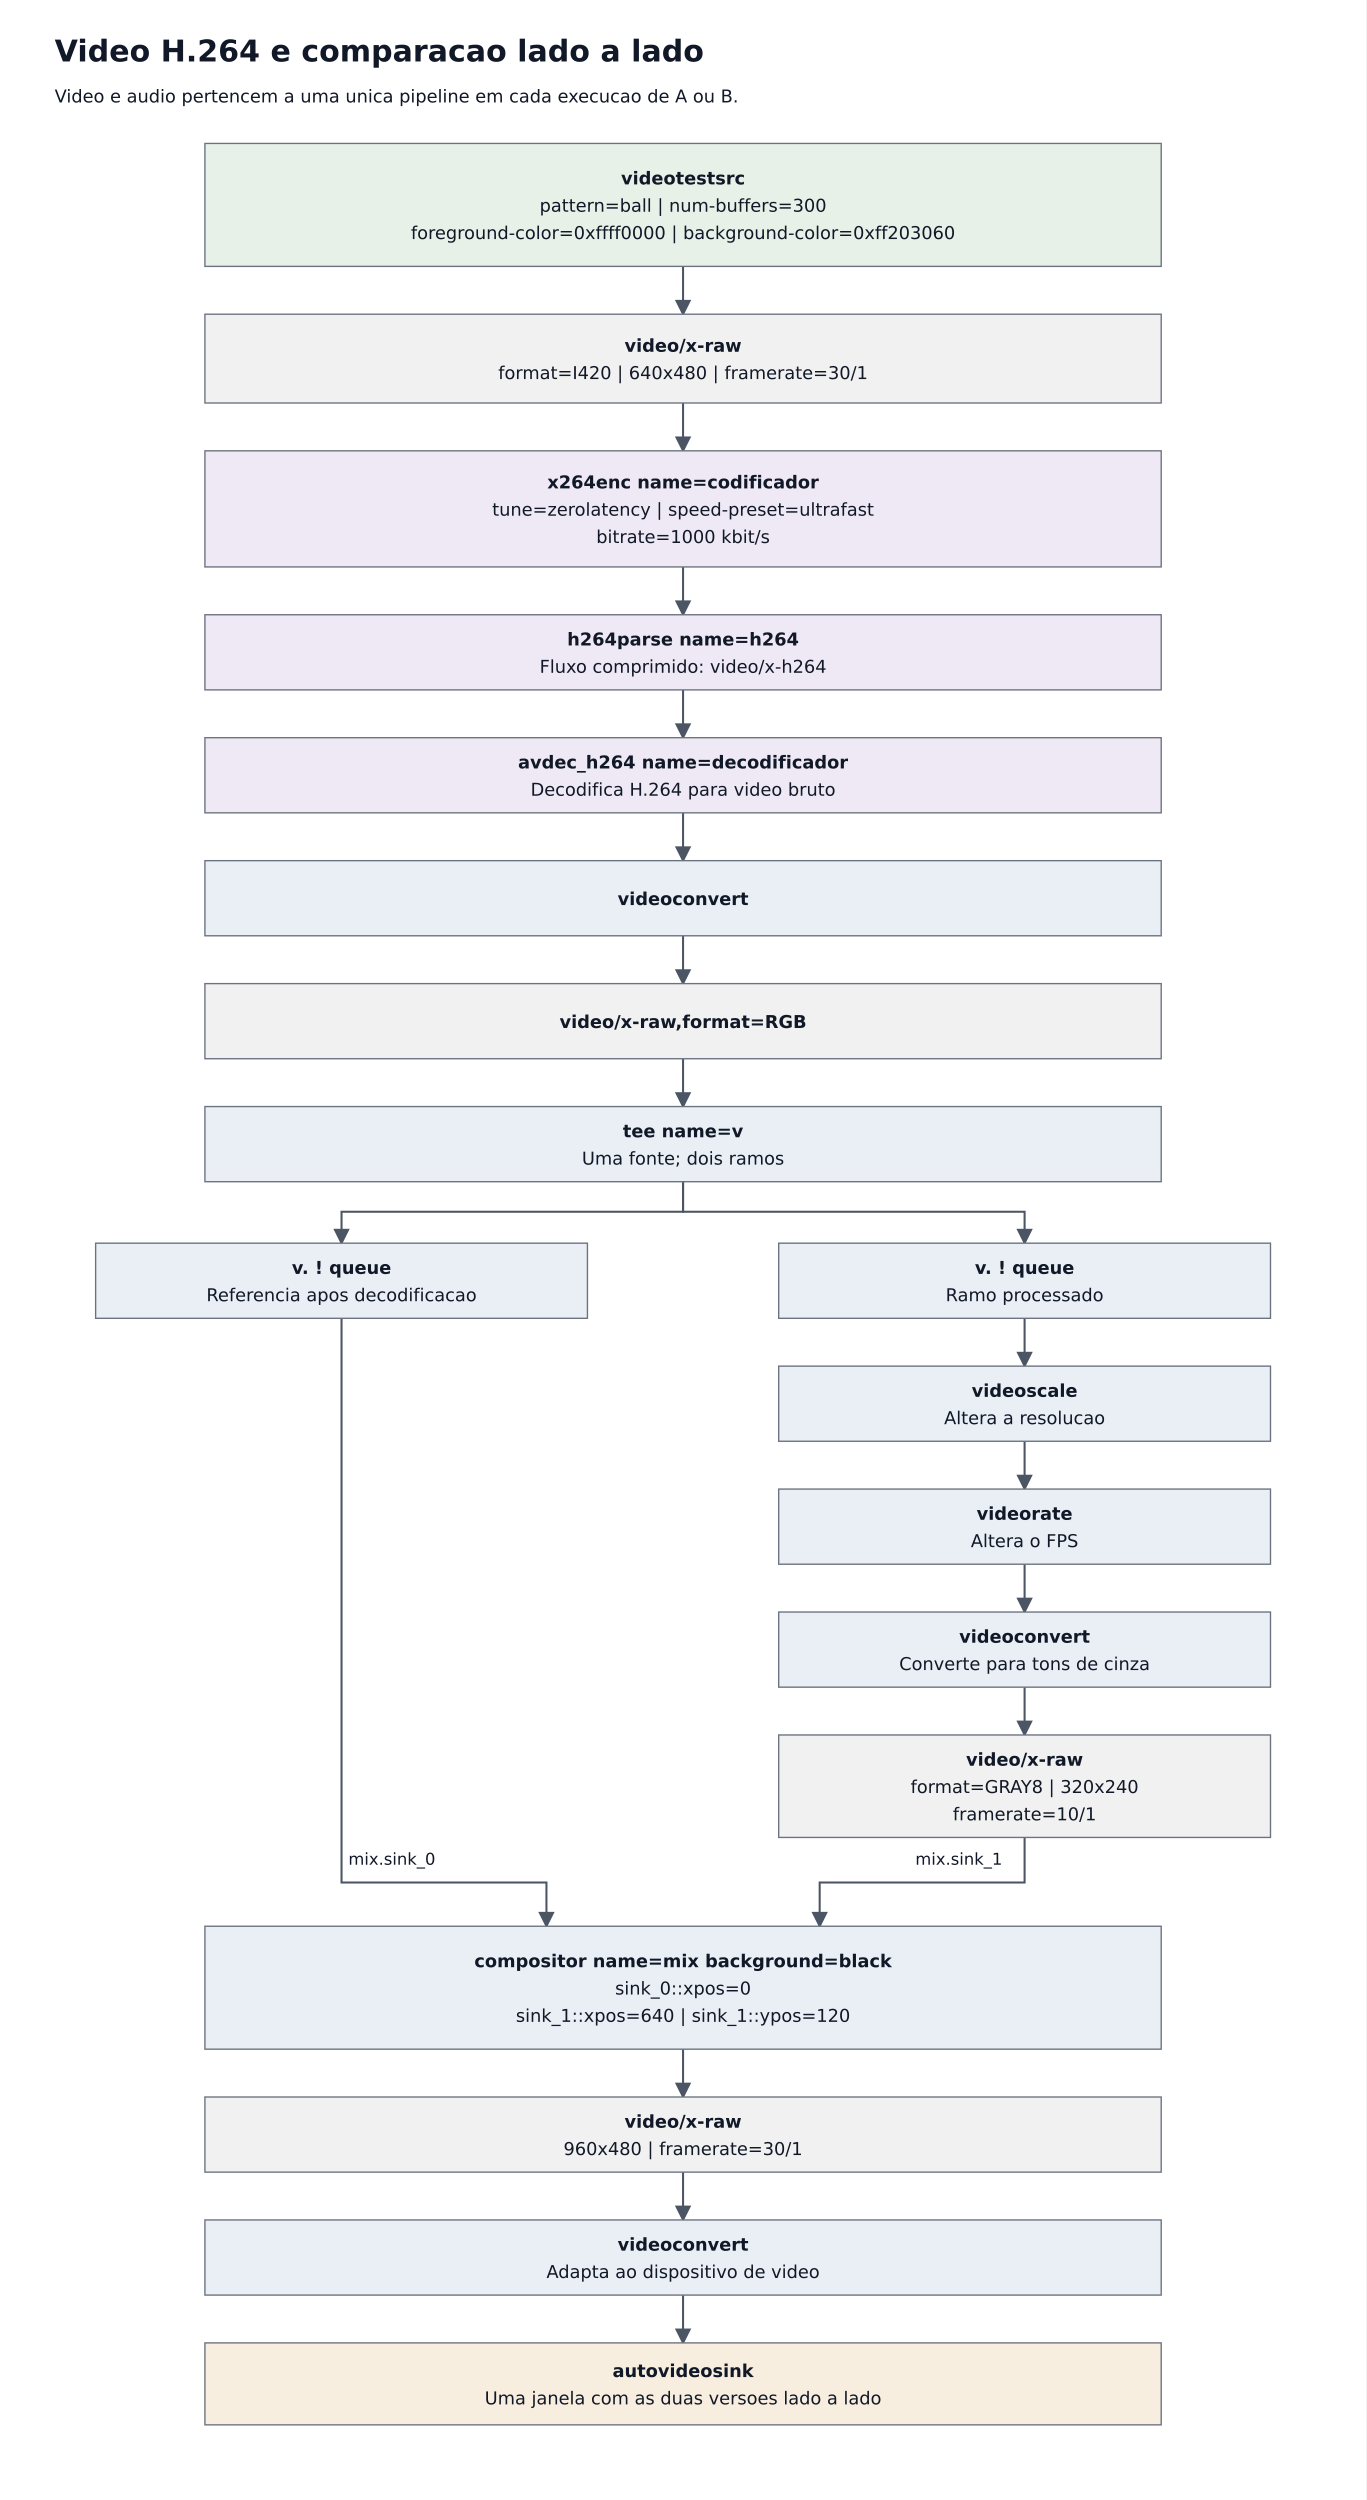
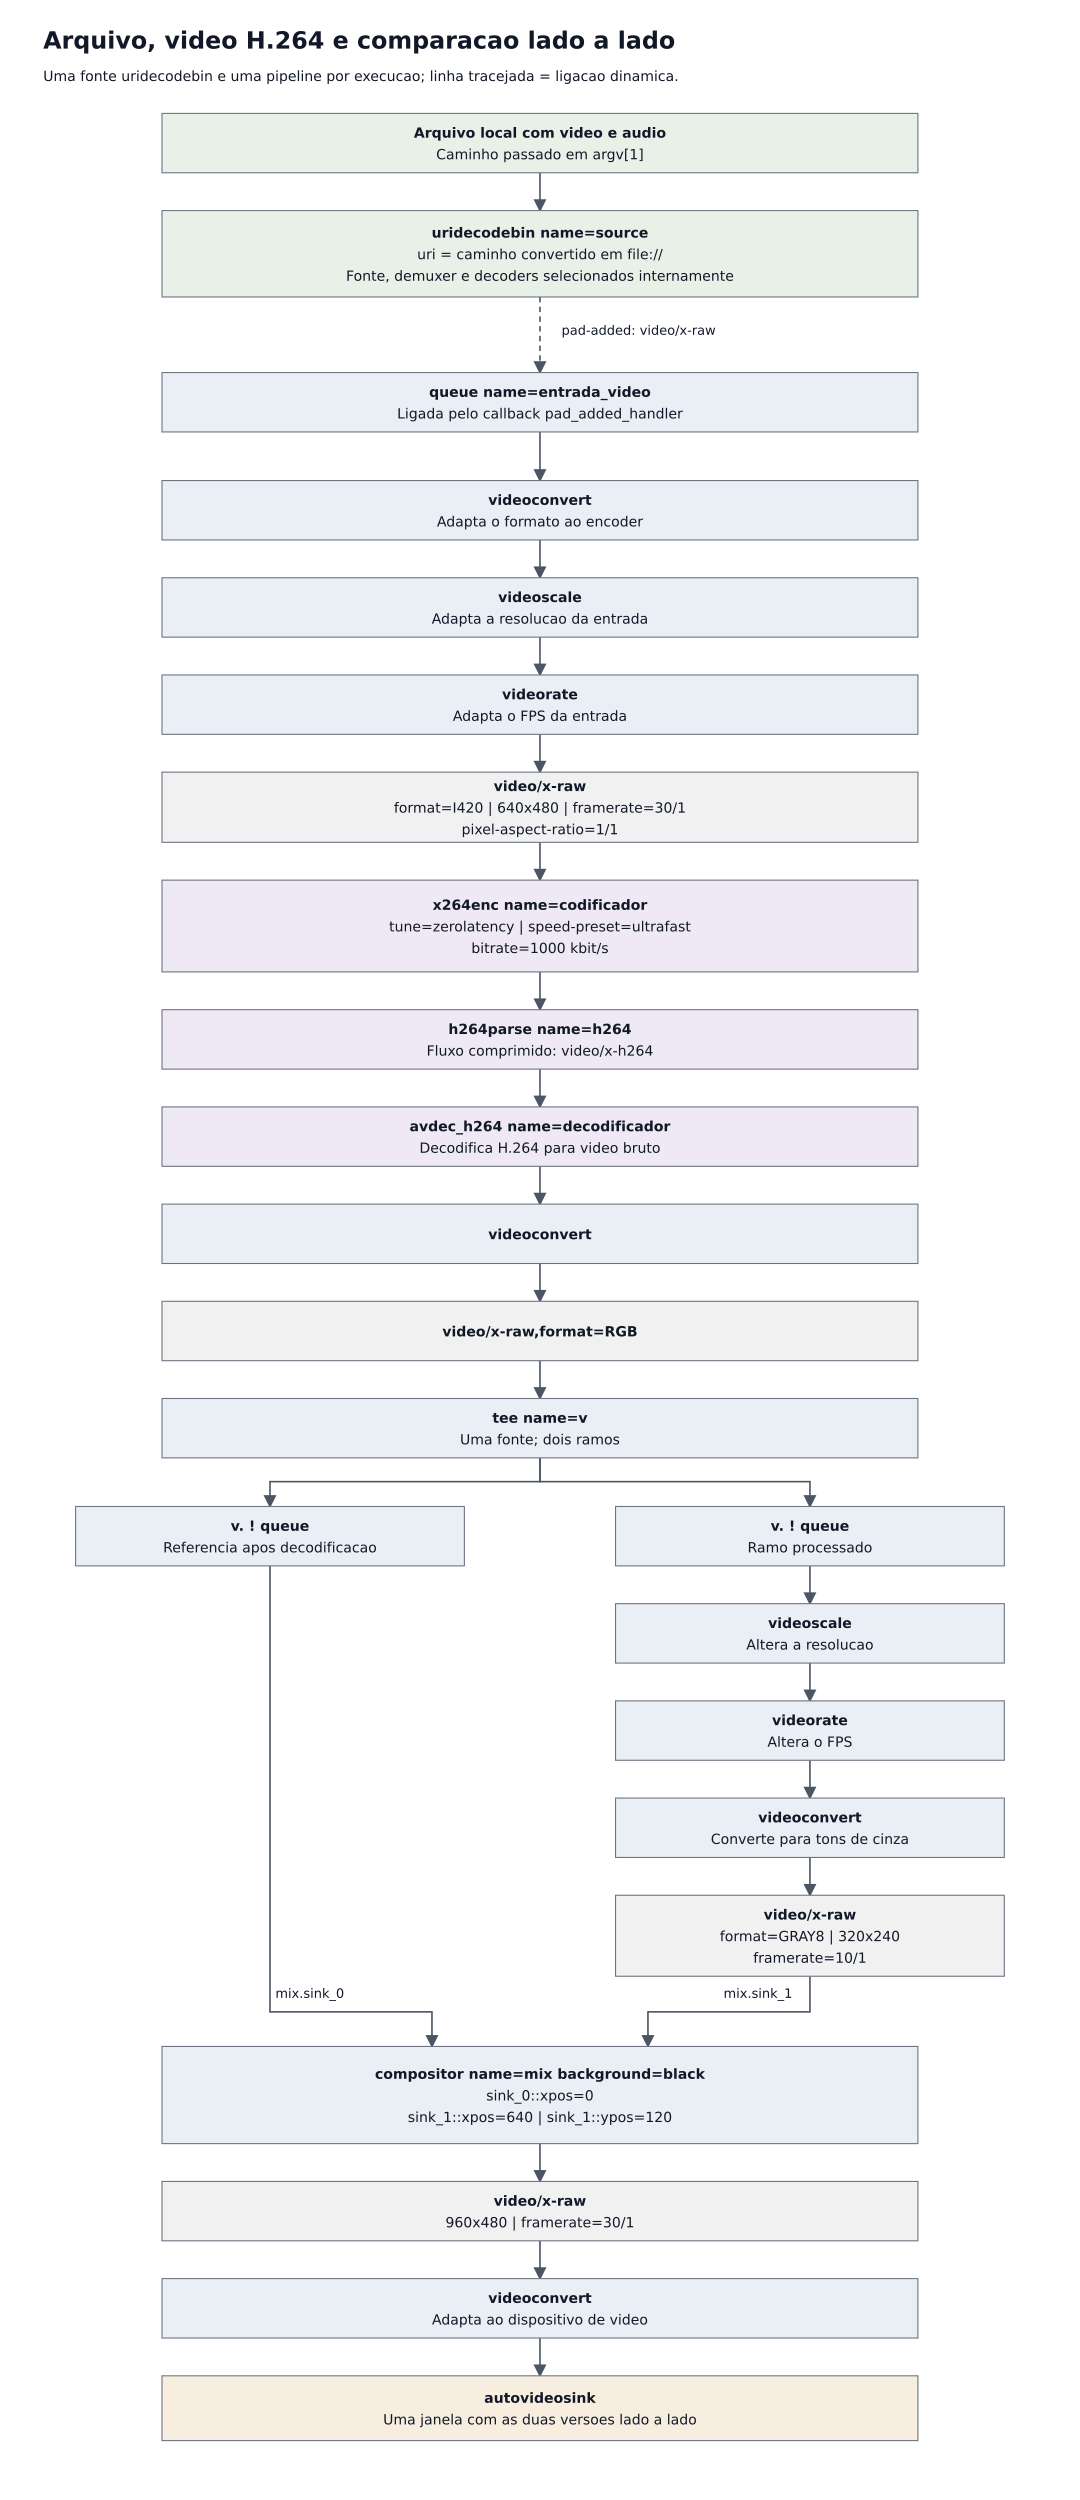
- <svg xmlns="http://www.w3.org/2000/svg" width="1000" height="1830" viewBox="0 0 1000 1830">
+ <svg xmlns="http://www.w3.org/2000/svg" width="1000" height="2315" viewBox="0 0 1000 2315">
  <rect width="100%" height="100%" fill="white" />
  <defs>
    <marker id="arrow" markerWidth="8" markerHeight="8" refX="7" refY="4" orient="auto">
      <path d="M0,0 L8,4 L0,8 Z" fill="#4b5563" />
    </marker>
  </defs>
  <g font-family="DejaVu Sans, sans-serif" fill="#111827">
-     <text x="40" y="45" font-size="22" font-weight="bold">Video H.264 e comparacao lado a lado</text>
-     <text x="40" y="75" font-size="13">Video e audio pertencem a uma unica pipeline em cada execucao de A ou B.</text>
-     <polyline points="500.0,195 500.0,230" fill="none" stroke="#4b5563" stroke-width="1.5" marker-end="url(#arrow)" />
-     <polyline points="500.0,295 500.0,330" fill="none" stroke="#4b5563" stroke-width="1.5" marker-end="url(#arrow)" />
-     <polyline points="500.0,415 500.0,450" fill="none" stroke="#4b5563" stroke-width="1.5" marker-end="url(#arrow)" />
-     <polyline points="500.0,505 500.0,540" fill="none" stroke="#4b5563" stroke-width="1.5" marker-end="url(#arrow)" />
-     <polyline points="500.0,595 500.0,630" fill="none" stroke="#4b5563" stroke-width="1.5" marker-end="url(#arrow)" />
-     <polyline points="500.0,685 500.0,720" fill="none" stroke="#4b5563" stroke-width="1.5" marker-end="url(#arrow)" />
-     <polyline points="500.0,775 500.0,810" fill="none" stroke="#4b5563" stroke-width="1.5" marker-end="url(#arrow)" />
-     <polyline points="500.0,865 500,887 250,887 250.0,910" fill="none" stroke="#4b5563" stroke-width="1.5" marker-end="url(#arrow)" />
-     <polyline points="500.0,865 500,887 750,887 750.0,910" fill="none" stroke="#4b5563" stroke-width="1.5" marker-end="url(#arrow)" />
-     <polyline points="250.0,965 250,1378 400,1378 400,1410" fill="none" stroke="#4b5563" stroke-width="1.5" marker-end="url(#arrow)" />
-     <text x="255" y="1365" font-size="12">mix.sink_0</text>
-     <polyline points="750.0,965 750.0,1000" fill="none" stroke="#4b5563" stroke-width="1.5" marker-end="url(#arrow)" />
-     <polyline points="750.0,1055 750.0,1090" fill="none" stroke="#4b5563" stroke-width="1.5" marker-end="url(#arrow)" />
-     <polyline points="750.0,1145 750.0,1180" fill="none" stroke="#4b5563" stroke-width="1.5" marker-end="url(#arrow)" />
-     <polyline points="750.0,1235 750.0,1270" fill="none" stroke="#4b5563" stroke-width="1.5" marker-end="url(#arrow)" />
-     <polyline points="750.0,1345 750,1378 600,1378 600,1410" fill="none" stroke="#4b5563" stroke-width="1.5" marker-end="url(#arrow)" />
-     <text x="670" y="1365" font-size="12">mix.sink_1</text>
-     <polyline points="500.0,1500 500.0,1535" fill="none" stroke="#4b5563" stroke-width="1.5" marker-end="url(#arrow)" />
-     <polyline points="500.0,1590 500.0,1625" fill="none" stroke="#4b5563" stroke-width="1.5" marker-end="url(#arrow)" />
-     <polyline points="500.0,1680 500.0,1715" fill="none" stroke="#4b5563" stroke-width="1.5" marker-end="url(#arrow)" />
-     <rect x="150" y="105" width="700" height="90" fill="#e8f1e8" stroke="#6b7280" />
-     <text x="500.0" y="135.0" text-anchor="middle" font-size="13" font-weight="bold">videotestsrc</text>
-     <text x="500.0" y="155.0" text-anchor="middle" font-size="13" font-weight="normal">pattern=ball | num-buffers=300</text>
-     <text x="500.0" y="175.0" text-anchor="middle" font-size="13" font-weight="normal">foreground-color=0xffff0000 | background-color=0xff203060</text>
-     <rect x="150" y="230" width="700" height="65" fill="#f1f1f1" stroke="#6b7280" />
-     <text x="500.0" y="257.5" text-anchor="middle" font-size="13" font-weight="bold">video/x-raw</text>
-     <text x="500.0" y="277.5" text-anchor="middle" font-size="13" font-weight="normal">format=I420 | 640x480 | framerate=30/1</text>
-     <rect x="150" y="330" width="700" height="85" fill="#eee9f4" stroke="#6b7280" />
-     <text x="500.0" y="357.5" text-anchor="middle" font-size="13" font-weight="bold">x264enc name=codificador</text>
-     <text x="500.0" y="377.5" text-anchor="middle" font-size="13" font-weight="normal">tune=zerolatency | speed-preset=ultrafast</text>
-     <text x="500.0" y="397.5" text-anchor="middle" font-size="13" font-weight="normal">bitrate=1000 kbit/s</text>
-     <rect x="150" y="450" width="700" height="55" fill="#eee9f4" stroke="#6b7280" />
-     <text x="500.0" y="472.5" text-anchor="middle" font-size="13" font-weight="bold">h264parse name=h264</text>
-     <text x="500.0" y="492.5" text-anchor="middle" font-size="13" font-weight="normal">Fluxo comprimido: video/x-h264</text>
-     <rect x="150" y="540" width="700" height="55" fill="#eee9f4" stroke="#6b7280" />
-     <text x="500.0" y="562.5" text-anchor="middle" font-size="13" font-weight="bold">avdec_h264 name=decodificador</text>
-     <text x="500.0" y="582.5" text-anchor="middle" font-size="13" font-weight="normal">Decodifica H.264 para video bruto</text>
-     <rect x="150" y="630" width="700" height="55" fill="#e9eff5" stroke="#6b7280" />
-     <text x="500.0" y="662.5" text-anchor="middle" font-size="13" font-weight="bold">videoconvert</text>
-     <rect x="150" y="720" width="700" height="55" fill="#f1f1f1" stroke="#6b7280" />
-     <text x="500.0" y="752.5" text-anchor="middle" font-size="13" font-weight="bold">video/x-raw,format=RGB</text>
-     <rect x="150" y="810" width="700" height="55" fill="#e9eff5" stroke="#6b7280" />
-     <text x="500.0" y="832.5" text-anchor="middle" font-size="13" font-weight="bold">tee name=v</text>
-     <text x="500.0" y="852.5" text-anchor="middle" font-size="13" font-weight="normal">Uma fonte; dois ramos</text>
-     <rect x="70" y="910" width="360" height="55" fill="#e9eff5" stroke="#6b7280" />
-     <text x="250.0" y="932.5" text-anchor="middle" font-size="13" font-weight="bold">v. ! queue</text>
-     <text x="250.0" y="952.5" text-anchor="middle" font-size="13" font-weight="normal">Referencia apos decodificacao</text>
-     <rect x="570" y="910" width="360" height="55" fill="#e9eff5" stroke="#6b7280" />
-     <text x="750.0" y="932.5" text-anchor="middle" font-size="13" font-weight="bold">v. ! queue</text>
-     <text x="750.0" y="952.5" text-anchor="middle" font-size="13" font-weight="normal">Ramo processado</text>
-     <rect x="570" y="1000" width="360" height="55" fill="#e9eff5" stroke="#6b7280" />
-     <text x="750.0" y="1022.5" text-anchor="middle" font-size="13" font-weight="bold">videoscale</text>
-     <text x="750.0" y="1042.5" text-anchor="middle" font-size="13" font-weight="normal">Altera a resolucao</text>
-     <rect x="570" y="1090" width="360" height="55" fill="#e9eff5" stroke="#6b7280" />
-     <text x="750.0" y="1112.5" text-anchor="middle" font-size="13" font-weight="bold">videorate</text>
-     <text x="750.0" y="1132.5" text-anchor="middle" font-size="13" font-weight="normal">Altera o FPS</text>
-     <rect x="570" y="1180" width="360" height="55" fill="#e9eff5" stroke="#6b7280" />
-     <text x="750.0" y="1202.5" text-anchor="middle" font-size="13" font-weight="bold">videoconvert</text>
-     <text x="750.0" y="1222.5" text-anchor="middle" font-size="13" font-weight="normal">Converte para tons de cinza</text>
-     <rect x="570" y="1270" width="360" height="75" fill="#f1f1f1" stroke="#6b7280" />
-     <text x="750.0" y="1292.5" text-anchor="middle" font-size="13" font-weight="bold">video/x-raw</text>
-     <text x="750.0" y="1312.5" text-anchor="middle" font-size="13" font-weight="normal">format=GRAY8 | 320x240</text>
-     <text x="750.0" y="1332.5" text-anchor="middle" font-size="13" font-weight="normal">framerate=10/1</text>
-     <rect x="150" y="1410" width="700" height="90" fill="#e9eff5" stroke="#6b7280" />
-     <text x="500.0" y="1440.0" text-anchor="middle" font-size="13" font-weight="bold">compositor name=mix background=black</text>
-     <text x="500.0" y="1460.0" text-anchor="middle" font-size="13" font-weight="normal">sink_0::xpos=0</text>
-     <text x="500.0" y="1480.0" text-anchor="middle" font-size="13" font-weight="normal">sink_1::xpos=640 | sink_1::ypos=120</text>
-     <rect x="150" y="1535" width="700" height="55" fill="#f1f1f1" stroke="#6b7280" />
-     <text x="500.0" y="1557.5" text-anchor="middle" font-size="13" font-weight="bold">video/x-raw</text>
-     <text x="500.0" y="1577.5" text-anchor="middle" font-size="13" font-weight="normal">960x480 | framerate=30/1</text>
-     <rect x="150" y="1625" width="700" height="55" fill="#e9eff5" stroke="#6b7280" />
-     <text x="500.0" y="1647.5" text-anchor="middle" font-size="13" font-weight="bold">videoconvert</text>
-     <text x="500.0" y="1667.5" text-anchor="middle" font-size="13" font-weight="normal">Adapta ao dispositivo de video</text>
-     <rect x="150" y="1715" width="700" height="60" fill="#f8eedf" stroke="#6b7280" />
-     <text x="500.0" y="1740.0" text-anchor="middle" font-size="13" font-weight="bold">autovideosink</text>
-     <text x="500.0" y="1760.0" text-anchor="middle" font-size="13" font-weight="normal">Uma janela com as duas versoes lado a lado</text>
+     <text x="40" y="45" font-size="22" font-weight="bold">Arquivo, video H.264 e comparacao lado a lado</text>
+     <text x="40" y="75" font-size="13">Uma fonte uridecodebin e uma pipeline por execucao; linha tracejada = ligacao dinamica.</text>
+     <polyline points="500.0,160 500.0,195" fill="none" stroke="#4b5563" stroke-width="1.5" marker-end="url(#arrow)" />
+     <polyline points="500.0,275 500.0,345" fill="none" stroke="#4b5563" stroke-width="1.5" stroke-dasharray="5,4" marker-end="url(#arrow)" />
+     <text x="520" y="310.0" font-size="12">pad-added: video/x-raw</text>
+     <polyline points="500.0,400 500.0,445" fill="none" stroke="#4b5563" stroke-width="1.5" marker-end="url(#arrow)" />
+     <polyline points="500.0,500 500.0,535" fill="none" stroke="#4b5563" stroke-width="1.5" marker-end="url(#arrow)" />
+     <polyline points="500.0,590 500.0,625" fill="none" stroke="#4b5563" stroke-width="1.5" marker-end="url(#arrow)" />
+     <polyline points="500.0,680 500.0,715" fill="none" stroke="#4b5563" stroke-width="1.5" marker-end="url(#arrow)" />
+     <polyline points="500.0,780 500.0,815" fill="none" stroke="#4b5563" stroke-width="1.5" marker-end="url(#arrow)" />
+     <polyline points="500.0,900 500.0,935" fill="none" stroke="#4b5563" stroke-width="1.5" marker-end="url(#arrow)" />
+     <polyline points="500.0,990 500.0,1025" fill="none" stroke="#4b5563" stroke-width="1.5" marker-end="url(#arrow)" />
+     <polyline points="500.0,1080 500.0,1115" fill="none" stroke="#4b5563" stroke-width="1.5" marker-end="url(#arrow)" />
+     <polyline points="500.0,1170 500.0,1205" fill="none" stroke="#4b5563" stroke-width="1.5" marker-end="url(#arrow)" />
+     <polyline points="500.0,1260 500.0,1295" fill="none" stroke="#4b5563" stroke-width="1.5" marker-end="url(#arrow)" />
+     <polyline points="500.0,1350 500,1372 250,1372 250.0,1395" fill="none" stroke="#4b5563" stroke-width="1.5" marker-end="url(#arrow)" />
+     <polyline points="500.0,1350 500,1372 750,1372 750.0,1395" fill="none" stroke="#4b5563" stroke-width="1.5" marker-end="url(#arrow)" />
+     <polyline points="250.0,1450 250,1863 400,1863 400,1895" fill="none" stroke="#4b5563" stroke-width="1.5" marker-end="url(#arrow)" />
+     <text x="255" y="1850" font-size="12">mix.sink_0</text>
+     <polyline points="750.0,1450 750.0,1485" fill="none" stroke="#4b5563" stroke-width="1.5" marker-end="url(#arrow)" />
+     <polyline points="750.0,1540 750.0,1575" fill="none" stroke="#4b5563" stroke-width="1.5" marker-end="url(#arrow)" />
+     <polyline points="750.0,1630 750.0,1665" fill="none" stroke="#4b5563" stroke-width="1.5" marker-end="url(#arrow)" />
+     <polyline points="750.0,1720 750.0,1755" fill="none" stroke="#4b5563" stroke-width="1.5" marker-end="url(#arrow)" />
+     <polyline points="750.0,1830 750,1863 600,1863 600,1895" fill="none" stroke="#4b5563" stroke-width="1.5" marker-end="url(#arrow)" />
+     <text x="670" y="1850" font-size="12">mix.sink_1</text>
+     <polyline points="500.0,1985 500.0,2020" fill="none" stroke="#4b5563" stroke-width="1.5" marker-end="url(#arrow)" />
+     <polyline points="500.0,2075 500.0,2110" fill="none" stroke="#4b5563" stroke-width="1.5" marker-end="url(#arrow)" />
+     <polyline points="500.0,2165 500.0,2200" fill="none" stroke="#4b5563" stroke-width="1.5" marker-end="url(#arrow)" />
+     <rect x="150" y="105" width="700" height="55" fill="#e8f1e8" stroke="#6b7280" />
+     <text x="500.0" y="127.5" text-anchor="middle" font-size="13" font-weight="bold">Arquivo local com video e audio</text>
+     <text x="500.0" y="147.5" text-anchor="middle" font-size="13" font-weight="normal">Caminho passado em argv[1]</text>
+     <rect x="150" y="195" width="700" height="80" fill="#e8f1e8" stroke="#6b7280" />
+     <text x="500.0" y="220.0" text-anchor="middle" font-size="13" font-weight="bold">uridecodebin name=source</text>
+     <text x="500.0" y="240.0" text-anchor="middle" font-size="13" font-weight="normal">uri = caminho convertido em file://</text>
+     <text x="500.0" y="260.0" text-anchor="middle" font-size="13" font-weight="normal">Fonte, demuxer e decoders selecionados internamente</text>
+     <rect x="150" y="345" width="700" height="55" fill="#e9eff5" stroke="#6b7280" />
+     <text x="500.0" y="367.5" text-anchor="middle" font-size="13" font-weight="bold">queue name=entrada_video</text>
+     <text x="500.0" y="387.5" text-anchor="middle" font-size="13" font-weight="normal">Ligada pelo callback pad_added_handler</text>
+     <rect x="150" y="445" width="700" height="55" fill="#e9eff5" stroke="#6b7280" />
+     <text x="500.0" y="467.5" text-anchor="middle" font-size="13" font-weight="bold">videoconvert</text>
+     <text x="500.0" y="487.5" text-anchor="middle" font-size="13" font-weight="normal">Adapta o formato ao encoder</text>
+     <rect x="150" y="535" width="700" height="55" fill="#e9eff5" stroke="#6b7280" />
+     <text x="500.0" y="557.5" text-anchor="middle" font-size="13" font-weight="bold">videoscale</text>
+     <text x="500.0" y="577.5" text-anchor="middle" font-size="13" font-weight="normal">Adapta a resolucao da entrada</text>
+     <rect x="150" y="625" width="700" height="55" fill="#e9eff5" stroke="#6b7280" />
+     <text x="500.0" y="647.5" text-anchor="middle" font-size="13" font-weight="bold">videorate</text>
+     <text x="500.0" y="667.5" text-anchor="middle" font-size="13" font-weight="normal">Adapta o FPS da entrada</text>
+     <rect x="150" y="715" width="700" height="65" fill="#f1f1f1" stroke="#6b7280" />
+     <text x="500.0" y="732.5" text-anchor="middle" font-size="13" font-weight="bold">video/x-raw</text>
+     <text x="500.0" y="752.5" text-anchor="middle" font-size="13" font-weight="normal">format=I420 | 640x480 | framerate=30/1</text>
+     <text x="500.0" y="772.5" text-anchor="middle" font-size="13" font-weight="normal">pixel-aspect-ratio=1/1</text>
+     <rect x="150" y="815" width="700" height="85" fill="#eee9f4" stroke="#6b7280" />
+     <text x="500.0" y="842.5" text-anchor="middle" font-size="13" font-weight="bold">x264enc name=codificador</text>
+     <text x="500.0" y="862.5" text-anchor="middle" font-size="13" font-weight="normal">tune=zerolatency | speed-preset=ultrafast</text>
+     <text x="500.0" y="882.5" text-anchor="middle" font-size="13" font-weight="normal">bitrate=1000 kbit/s</text>
+     <rect x="150" y="935" width="700" height="55" fill="#eee9f4" stroke="#6b7280" />
+     <text x="500.0" y="957.5" text-anchor="middle" font-size="13" font-weight="bold">h264parse name=h264</text>
+     <text x="500.0" y="977.5" text-anchor="middle" font-size="13" font-weight="normal">Fluxo comprimido: video/x-h264</text>
+     <rect x="150" y="1025" width="700" height="55" fill="#eee9f4" stroke="#6b7280" />
+     <text x="500.0" y="1047.5" text-anchor="middle" font-size="13" font-weight="bold">avdec_h264 name=decodificador</text>
+     <text x="500.0" y="1067.5" text-anchor="middle" font-size="13" font-weight="normal">Decodifica H.264 para video bruto</text>
+     <rect x="150" y="1115" width="700" height="55" fill="#e9eff5" stroke="#6b7280" />
+     <text x="500.0" y="1147.5" text-anchor="middle" font-size="13" font-weight="bold">videoconvert</text>
+     <rect x="150" y="1205" width="700" height="55" fill="#f1f1f1" stroke="#6b7280" />
+     <text x="500.0" y="1237.5" text-anchor="middle" font-size="13" font-weight="bold">video/x-raw,format=RGB</text>
+     <rect x="150" y="1295" width="700" height="55" fill="#e9eff5" stroke="#6b7280" />
+     <text x="500.0" y="1317.5" text-anchor="middle" font-size="13" font-weight="bold">tee name=v</text>
+     <text x="500.0" y="1337.5" text-anchor="middle" font-size="13" font-weight="normal">Uma fonte; dois ramos</text>
+     <rect x="70" y="1395" width="360" height="55" fill="#e9eff5" stroke="#6b7280" />
+     <text x="250.0" y="1417.5" text-anchor="middle" font-size="13" font-weight="bold">v. ! queue</text>
+     <text x="250.0" y="1437.5" text-anchor="middle" font-size="13" font-weight="normal">Referencia apos decodificacao</text>
+     <rect x="570" y="1395" width="360" height="55" fill="#e9eff5" stroke="#6b7280" />
+     <text x="750.0" y="1417.5" text-anchor="middle" font-size="13" font-weight="bold">v. ! queue</text>
+     <text x="750.0" y="1437.5" text-anchor="middle" font-size="13" font-weight="normal">Ramo processado</text>
+     <rect x="570" y="1485" width="360" height="55" fill="#e9eff5" stroke="#6b7280" />
+     <text x="750.0" y="1507.5" text-anchor="middle" font-size="13" font-weight="bold">videoscale</text>
+     <text x="750.0" y="1527.5" text-anchor="middle" font-size="13" font-weight="normal">Altera a resolucao</text>
+     <rect x="570" y="1575" width="360" height="55" fill="#e9eff5" stroke="#6b7280" />
+     <text x="750.0" y="1597.5" text-anchor="middle" font-size="13" font-weight="bold">videorate</text>
+     <text x="750.0" y="1617.5" text-anchor="middle" font-size="13" font-weight="normal">Altera o FPS</text>
+     <rect x="570" y="1665" width="360" height="55" fill="#e9eff5" stroke="#6b7280" />
+     <text x="750.0" y="1687.5" text-anchor="middle" font-size="13" font-weight="bold">videoconvert</text>
+     <text x="750.0" y="1707.5" text-anchor="middle" font-size="13" font-weight="normal">Converte para tons de cinza</text>
+     <rect x="570" y="1755" width="360" height="75" fill="#f1f1f1" stroke="#6b7280" />
+     <text x="750.0" y="1777.5" text-anchor="middle" font-size="13" font-weight="bold">video/x-raw</text>
+     <text x="750.0" y="1797.5" text-anchor="middle" font-size="13" font-weight="normal">format=GRAY8 | 320x240</text>
+     <text x="750.0" y="1817.5" text-anchor="middle" font-size="13" font-weight="normal">framerate=10/1</text>
+     <rect x="150" y="1895" width="700" height="90" fill="#e9eff5" stroke="#6b7280" />
+     <text x="500.0" y="1925.0" text-anchor="middle" font-size="13" font-weight="bold">compositor name=mix background=black</text>
+     <text x="500.0" y="1945.0" text-anchor="middle" font-size="13" font-weight="normal">sink_0::xpos=0</text>
+     <text x="500.0" y="1965.0" text-anchor="middle" font-size="13" font-weight="normal">sink_1::xpos=640 | sink_1::ypos=120</text>
+     <rect x="150" y="2020" width="700" height="55" fill="#f1f1f1" stroke="#6b7280" />
+     <text x="500.0" y="2042.5" text-anchor="middle" font-size="13" font-weight="bold">video/x-raw</text>
+     <text x="500.0" y="2062.5" text-anchor="middle" font-size="13" font-weight="normal">960x480 | framerate=30/1</text>
+     <rect x="150" y="2110" width="700" height="55" fill="#e9eff5" stroke="#6b7280" />
+     <text x="500.0" y="2132.5" text-anchor="middle" font-size="13" font-weight="bold">videoconvert</text>
+     <text x="500.0" y="2152.5" text-anchor="middle" font-size="13" font-weight="normal">Adapta ao dispositivo de video</text>
+     <rect x="150" y="2200" width="700" height="60" fill="#f8eedf" stroke="#6b7280" />
+     <text x="500.0" y="2225.0" text-anchor="middle" font-size="13" font-weight="bold">autovideosink</text>
+     <text x="500.0" y="2245.0" text-anchor="middle" font-size="13" font-weight="normal">Uma janela com as duas versoes lado a lado</text>
  </g>
</svg>
